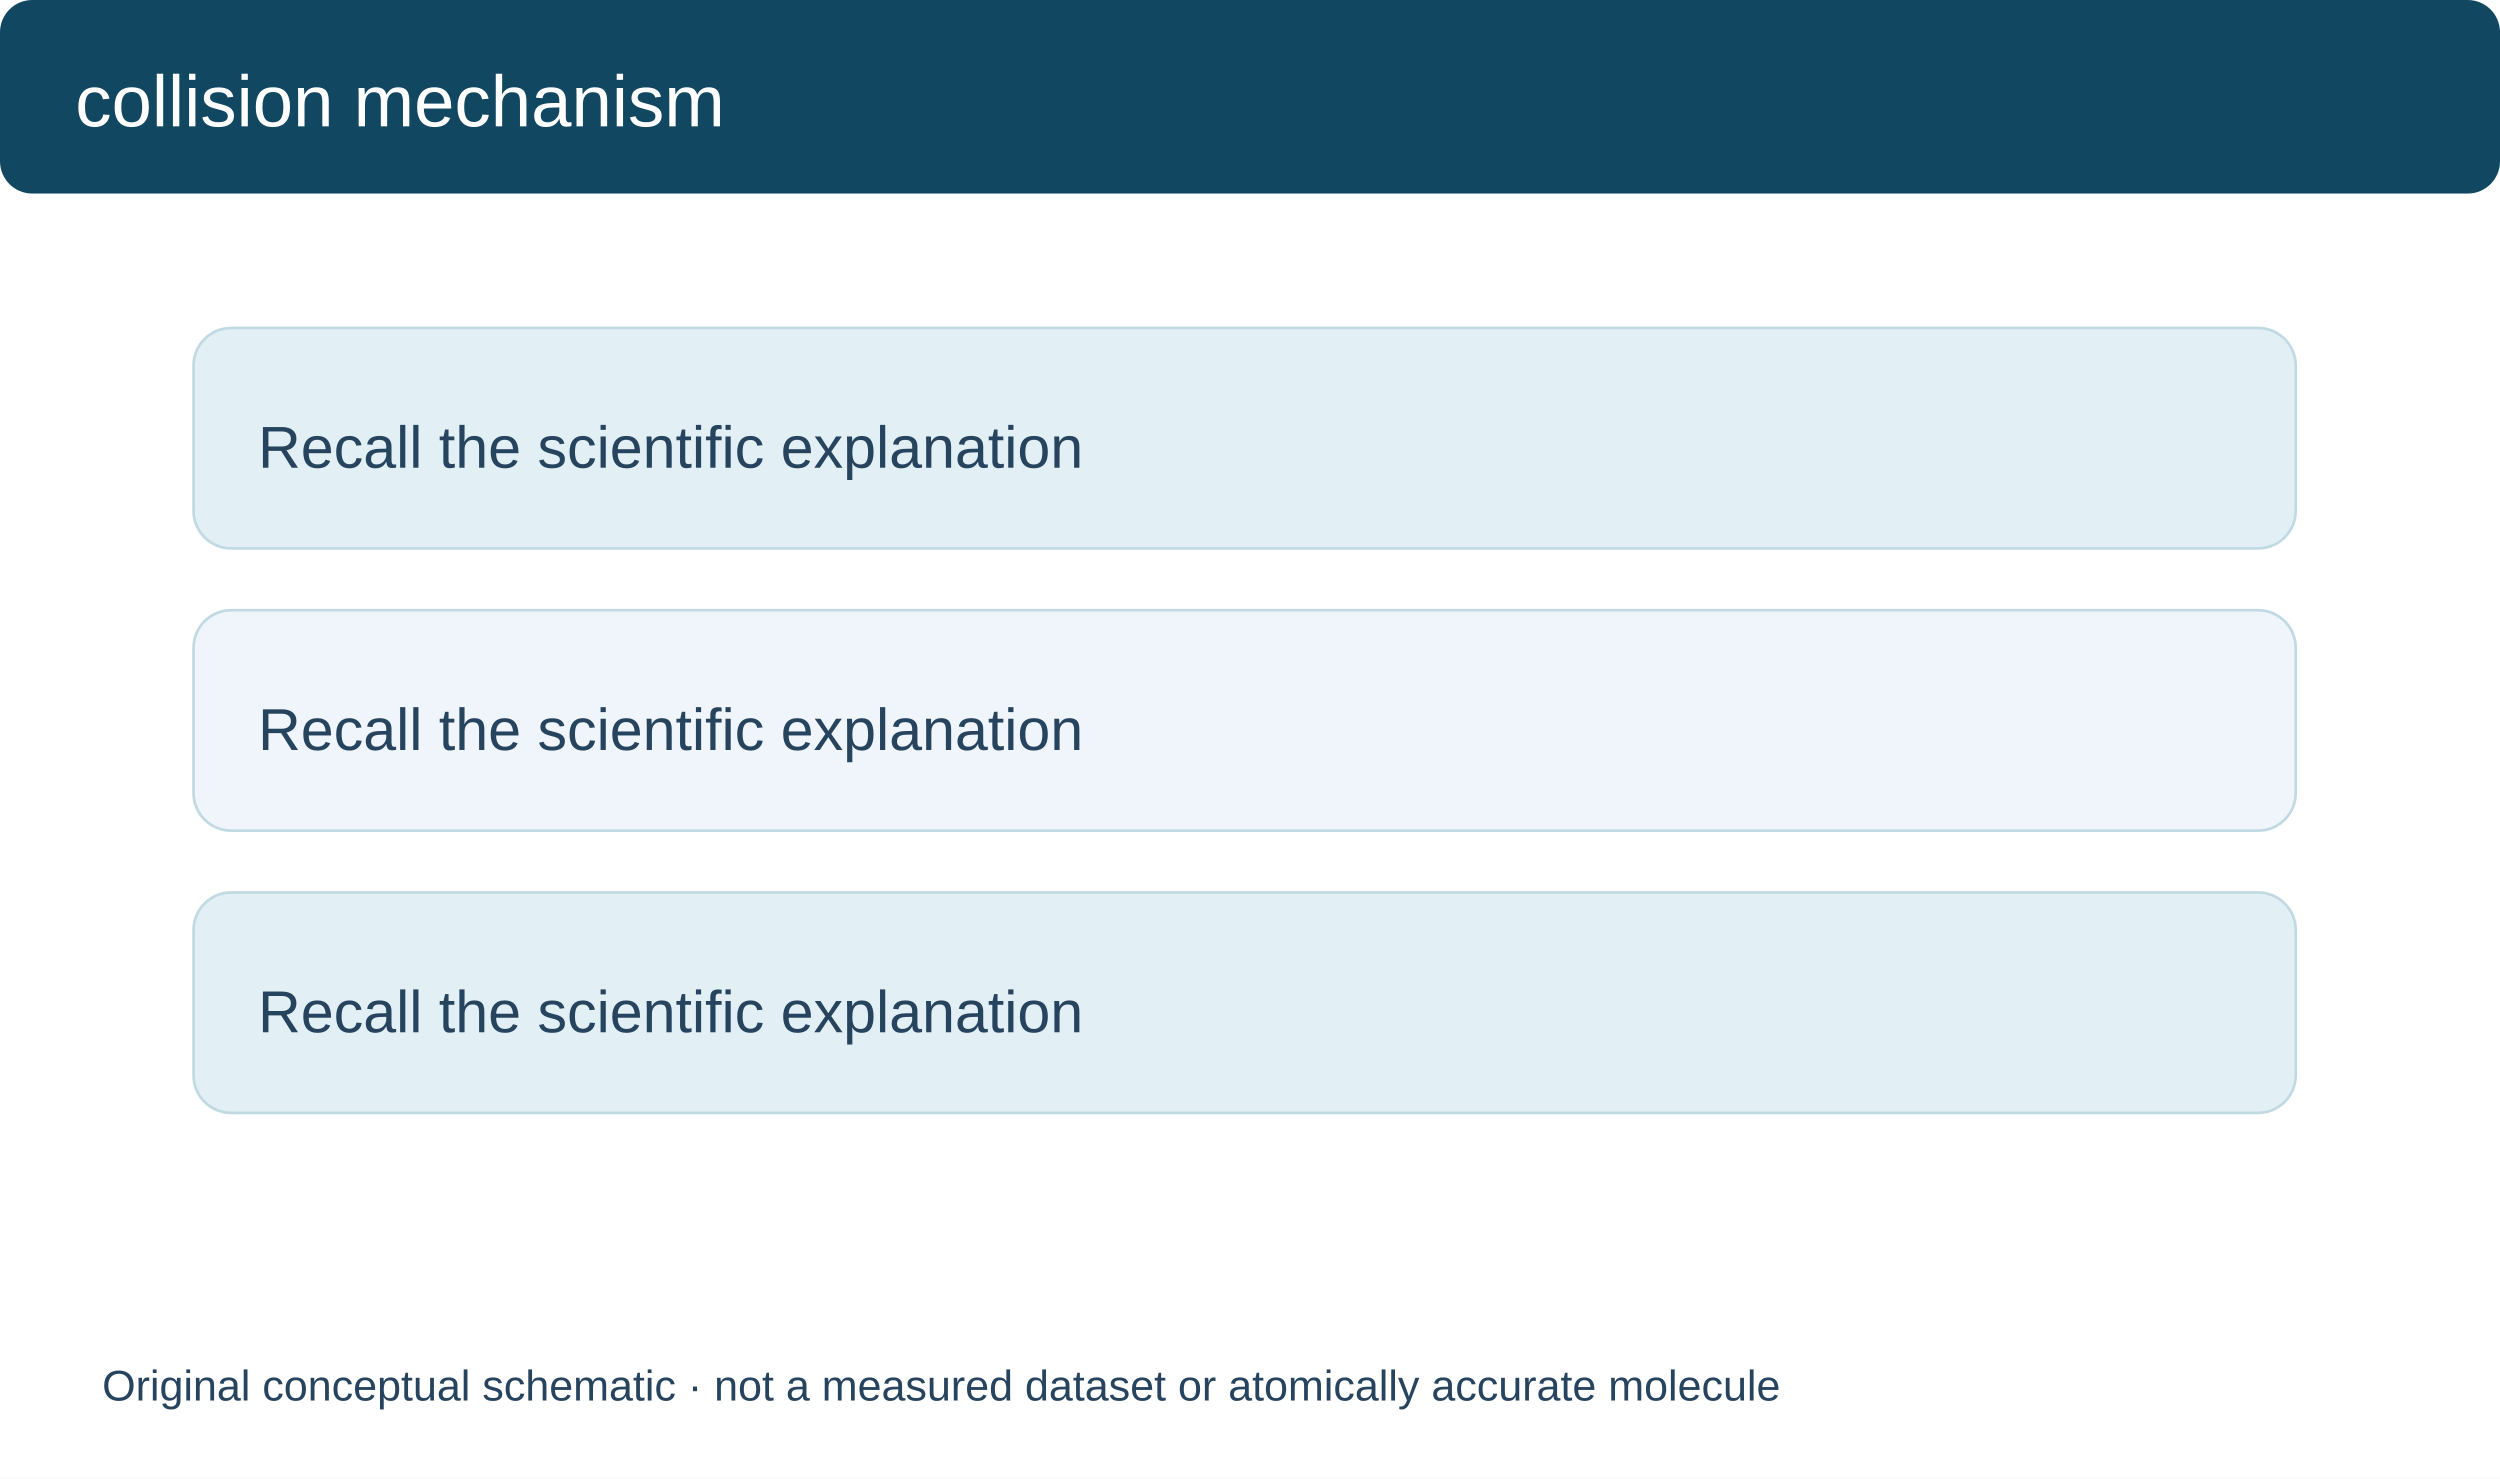
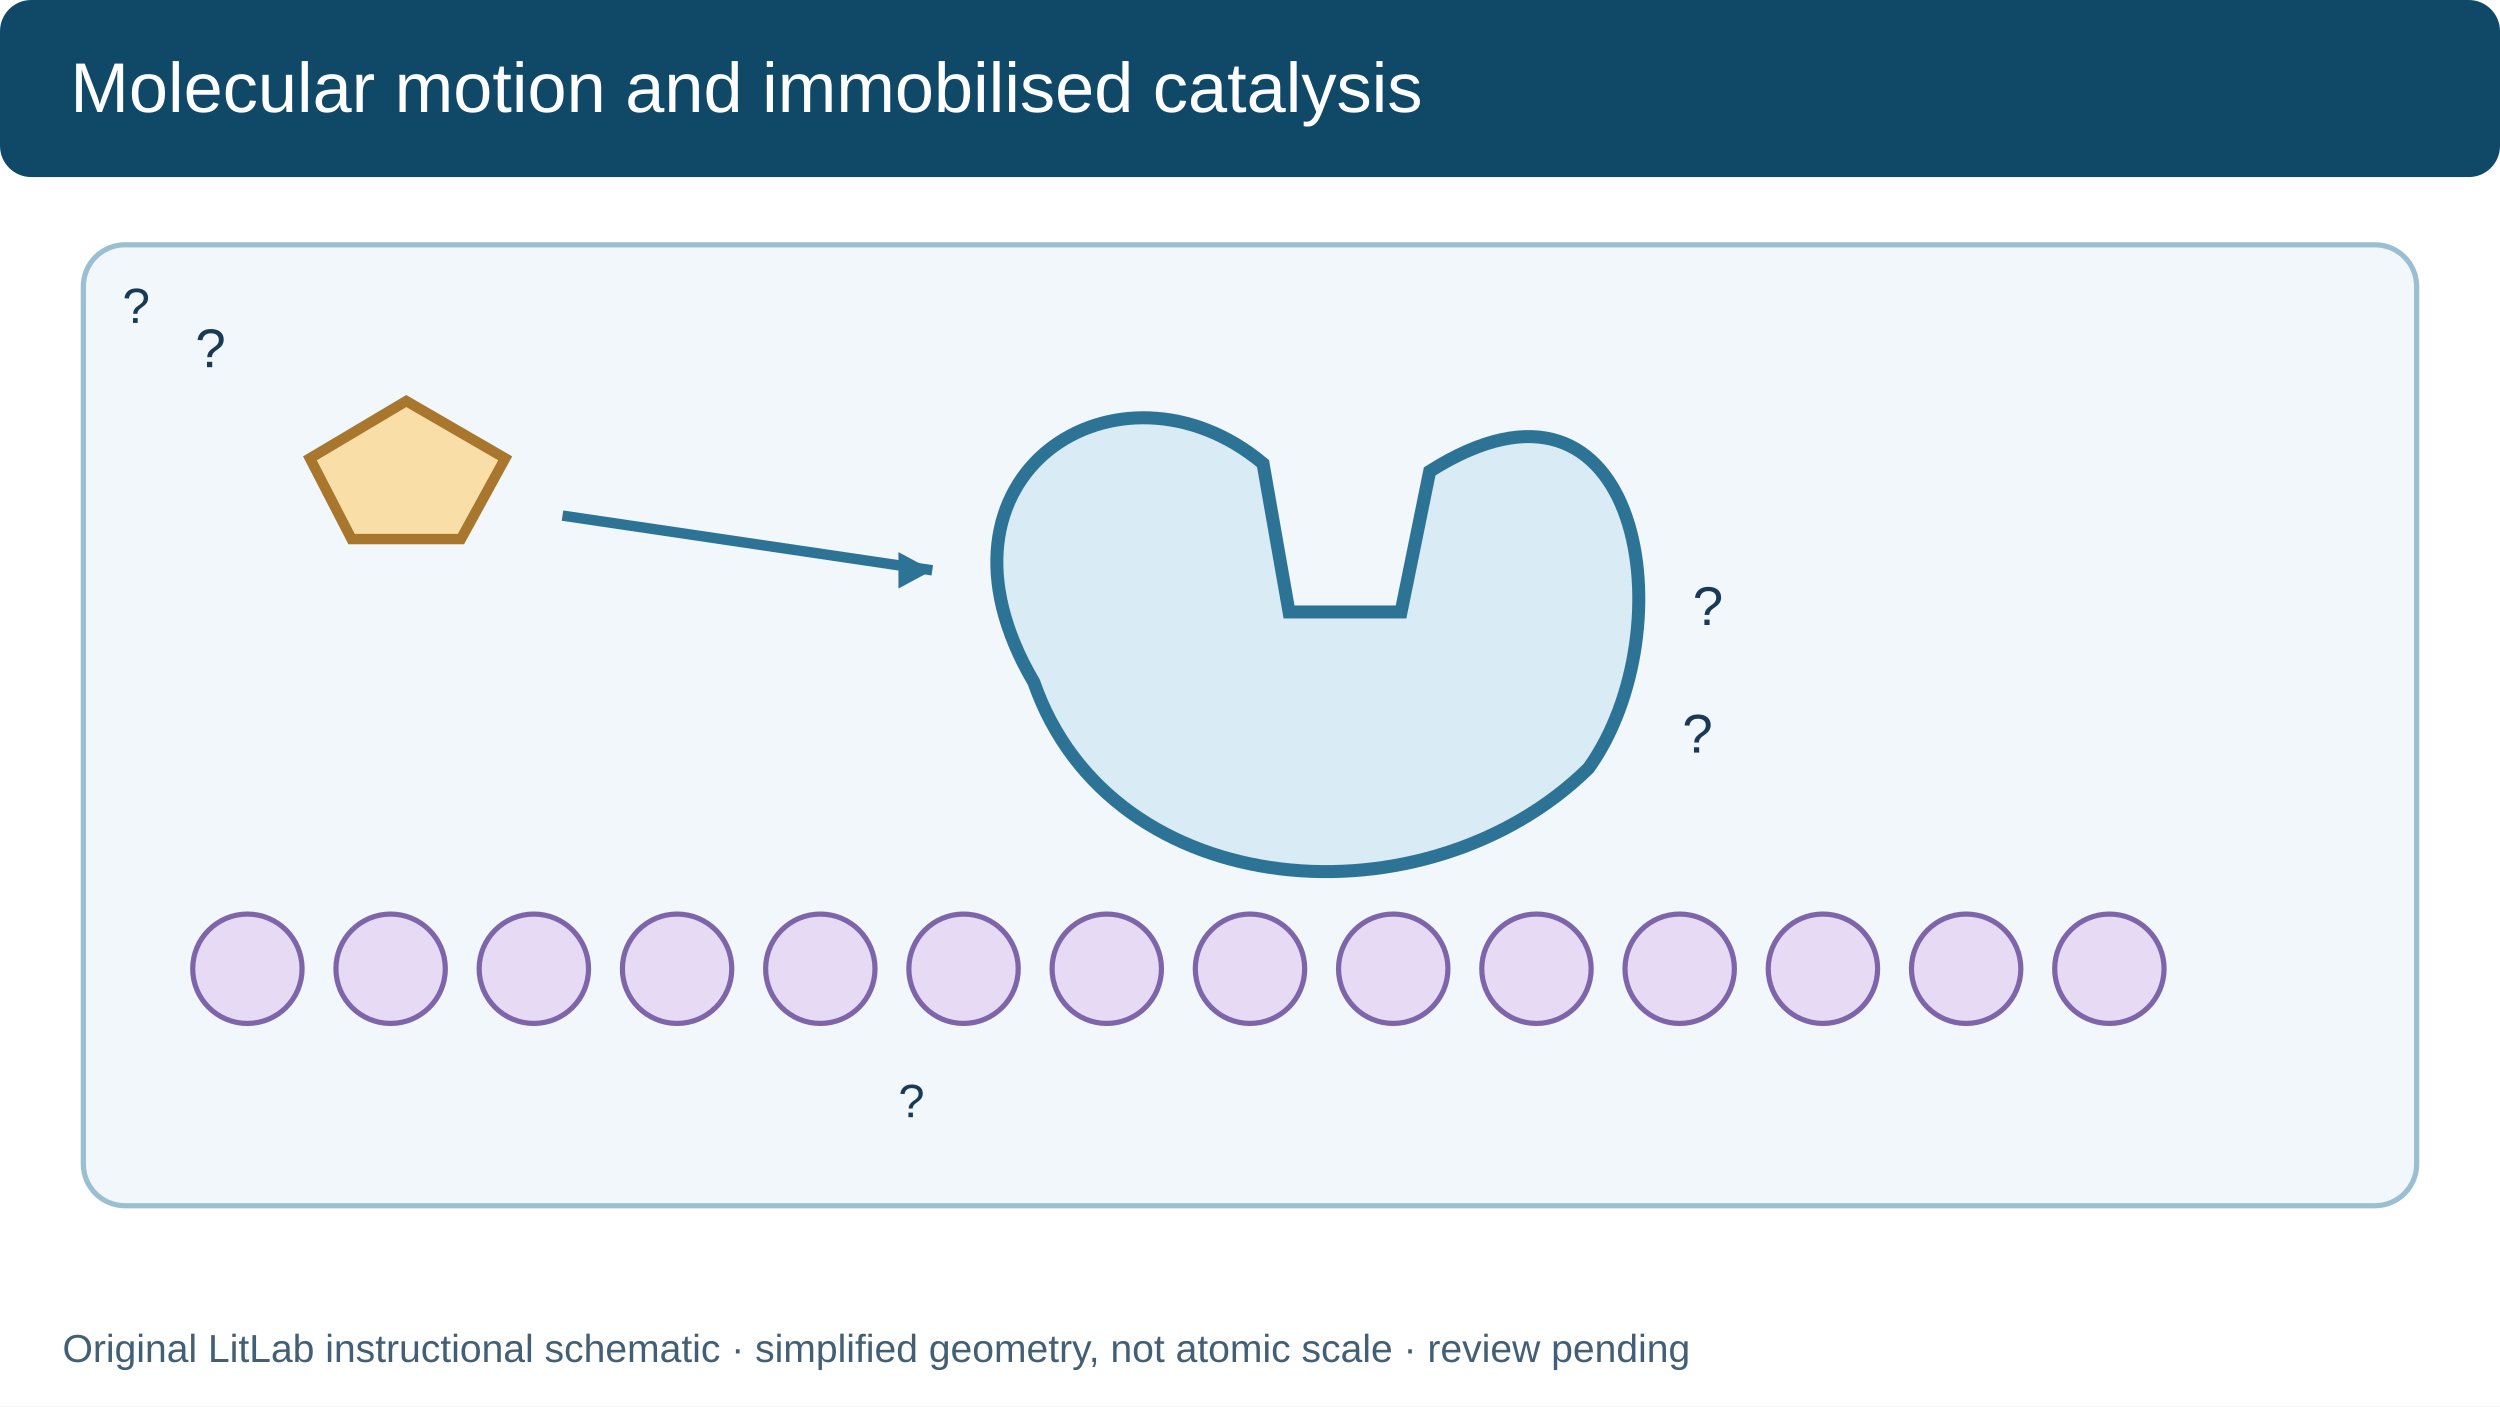
- <svg xmlns="http://www.w3.org/2000/svg" viewBox="0 0 930 550" role="img">
-   <rect width="930" height="550" fill="#fff" />
-   <rect width="930" height="72" rx="12" fill="#114761" />
-   <text x="28" y="47" fill="#fff" font-size="27" font-family="Arial,sans-serif">collision mechanism</text>
-   <rect x="72" y="122" width="782" height="82" rx="14" fill="#e2f0f6" stroke="#c1d9e3" />
-   <text x="96" y="174" fill="#27445f" font-size="22" font-family="Arial,sans-serif">Recall the scientific explanation</text>
-   <rect x="72" y="227" width="782" height="82" rx="14" fill="#eff5fa" stroke="#c1d9e3" />
-   <text x="96" y="279" fill="#27445f" font-size="22" font-family="Arial,sans-serif">Recall the scientific explanation</text>
-   <rect x="72" y="332" width="782" height="82" rx="14" fill="#e2f0f6" stroke="#c1d9e3" />
-   <text x="96" y="384" fill="#27445f" font-size="22" font-family="Arial,sans-serif">Recall the scientific explanation</text>
-   <text x="38" y="521" fill="#27445f" font-size="16" font-family="Arial,sans-serif">Original conceptual schematic · not a measured dataset or atomically accurate molecule</text>
+ <svg xmlns="http://www.w3.org/2000/svg" role="img" viewBox="0 0 960 540">
+   <rect width="960" height="540" fill="#fff" />
+   <rect width="960" height="68" rx="12" fill="#104968" />
+   <text x="27" y="43" font-family="Arial,sans-serif" font-size="27" fill="#fff">Molecular motion and immobilised catalysis</text>
+   <rect x="32" y="94" width="896" height="369" rx="16" fill="#f1f7fa" stroke="#9bbfd2" stroke-width="2" />
+   <text x="47" y="124" font-family="Arial,sans-serif" font-size="19" fill="#183a56">?</text>
+   <circle cx="95" cy="372" r="21" fill="#e7daf5" stroke="#7e65aa" stroke-width="2" />
+   <circle cx="150" cy="372" r="21" fill="#e7daf5" stroke="#7e65aa" stroke-width="2" />
+   <circle cx="205" cy="372" r="21" fill="#e7daf5" stroke="#7e65aa" stroke-width="2" />
+   <circle cx="260" cy="372" r="21" fill="#e7daf5" stroke="#7e65aa" stroke-width="2" />
+   <circle cx="315" cy="372" r="21" fill="#e7daf5" stroke="#7e65aa" stroke-width="2" />
+   <circle cx="370" cy="372" r="21" fill="#e7daf5" stroke="#7e65aa" stroke-width="2" />
+   <circle cx="425" cy="372" r="21" fill="#e7daf5" stroke="#7e65aa" stroke-width="2" />
+   <circle cx="480" cy="372" r="21" fill="#e7daf5" stroke="#7e65aa" stroke-width="2" />
+   <circle cx="535" cy="372" r="21" fill="#e7daf5" stroke="#7e65aa" stroke-width="2" />
+   <circle cx="590" cy="372" r="21" fill="#e7daf5" stroke="#7e65aa" stroke-width="2" />
+   <circle cx="645" cy="372" r="21" fill="#e7daf5" stroke="#7e65aa" stroke-width="2" />
+   <circle cx="700" cy="372" r="21" fill="#e7daf5" stroke="#7e65aa" stroke-width="2" />
+   <circle cx="755" cy="372" r="21" fill="#e7daf5" stroke="#7e65aa" stroke-width="2" />
+   <circle cx="810" cy="372" r="21" fill="#e7daf5" stroke="#7e65aa" stroke-width="2" />
+   <path d="M397 262 C350 182 430 132 485 178 L495 235 L538 235 L549 181 C631 129 648 242 610 295 C548 356 427 348 397 262 Z" fill="#d9ecf5" stroke="#2d7396" stroke-width="5" />
+   <path d="M119 176 L156 154 L194 176 L177 207 L135 207 Z" fill="#f9dfa7" stroke="#a8762d" stroke-width="4" />
+   <line x1="216" y1="198" x2="358" y2="219" stroke="#2d7396" stroke-width="4" />
+   <polygon points="358,219 345,212 345,226" fill="#2d7396" />
+   <text x="75" y="141" font-family="Arial,sans-serif" font-size="21" fill="#183a56">?</text>
+   <text x="650" y="240" font-family="Arial,sans-serif" font-size="21" fill="#183a56">?</text>
+   <text x="646" y="289" font-family="Arial,sans-serif" font-size="21" fill="#183a56">?</text>
+   <text x="345" y="429" font-family="Arial,sans-serif" font-size="18" fill="#183a56">?</text>
+   <text x="24" y="523" font-family="Arial,sans-serif" font-size="15" fill="#425f75">Original LitLab instructional schematic · simplified geometry, not atomic scale · review pending</text>
</svg>
